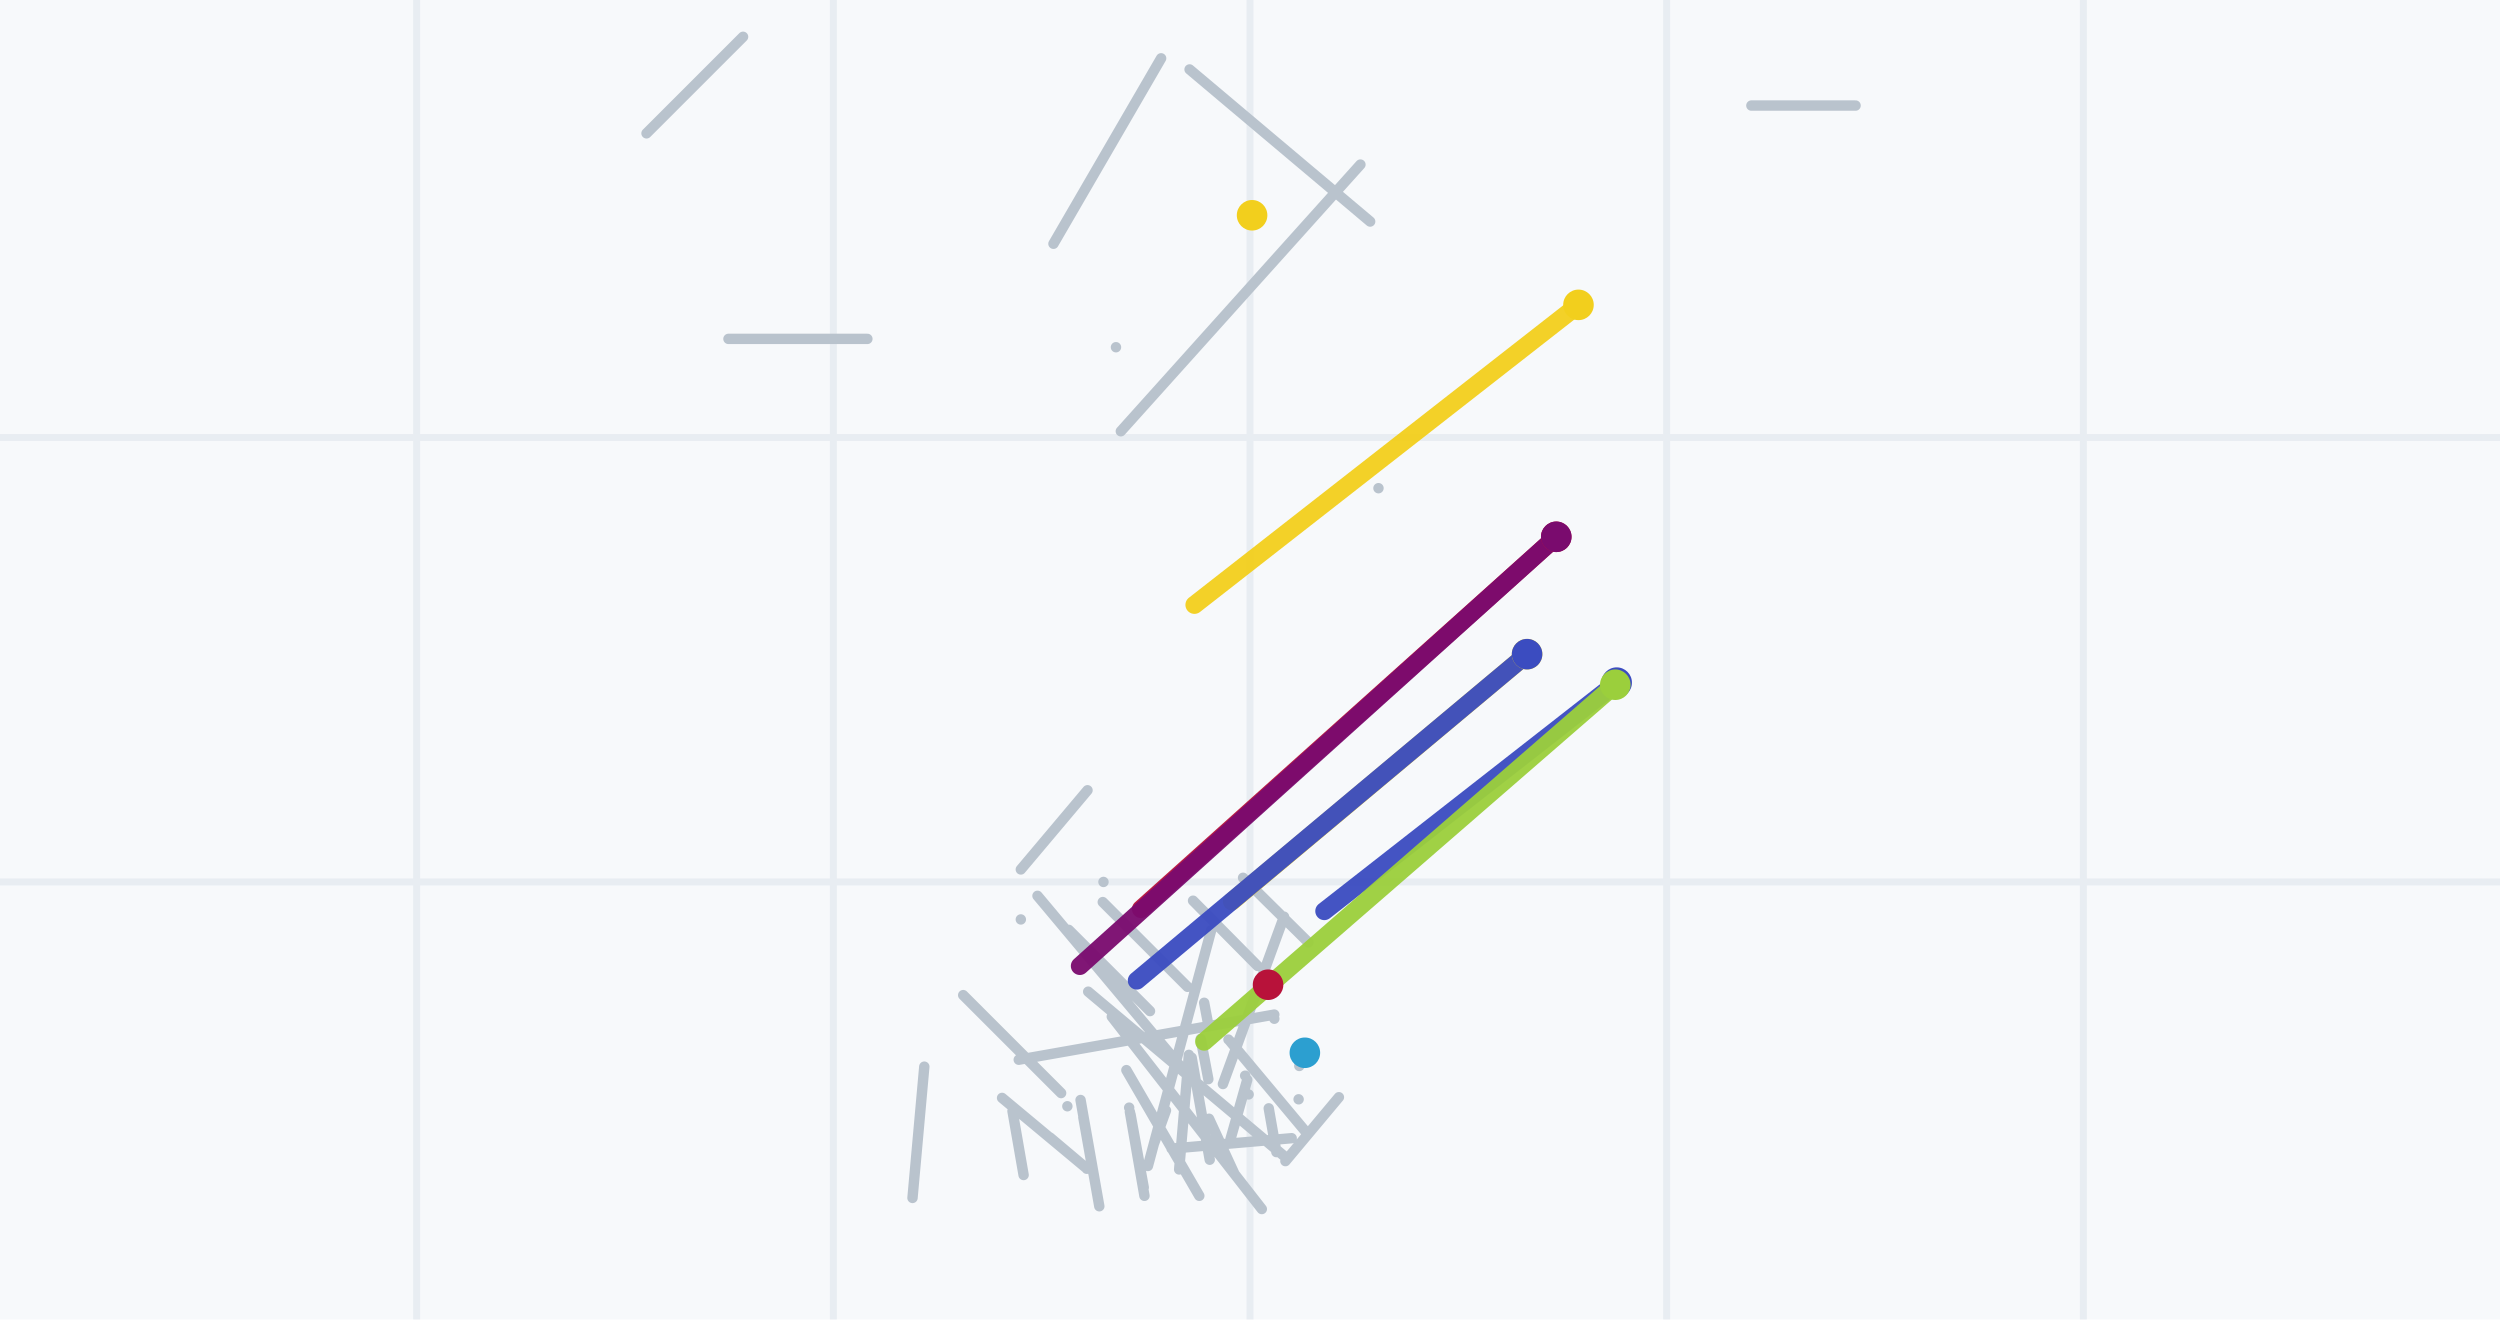
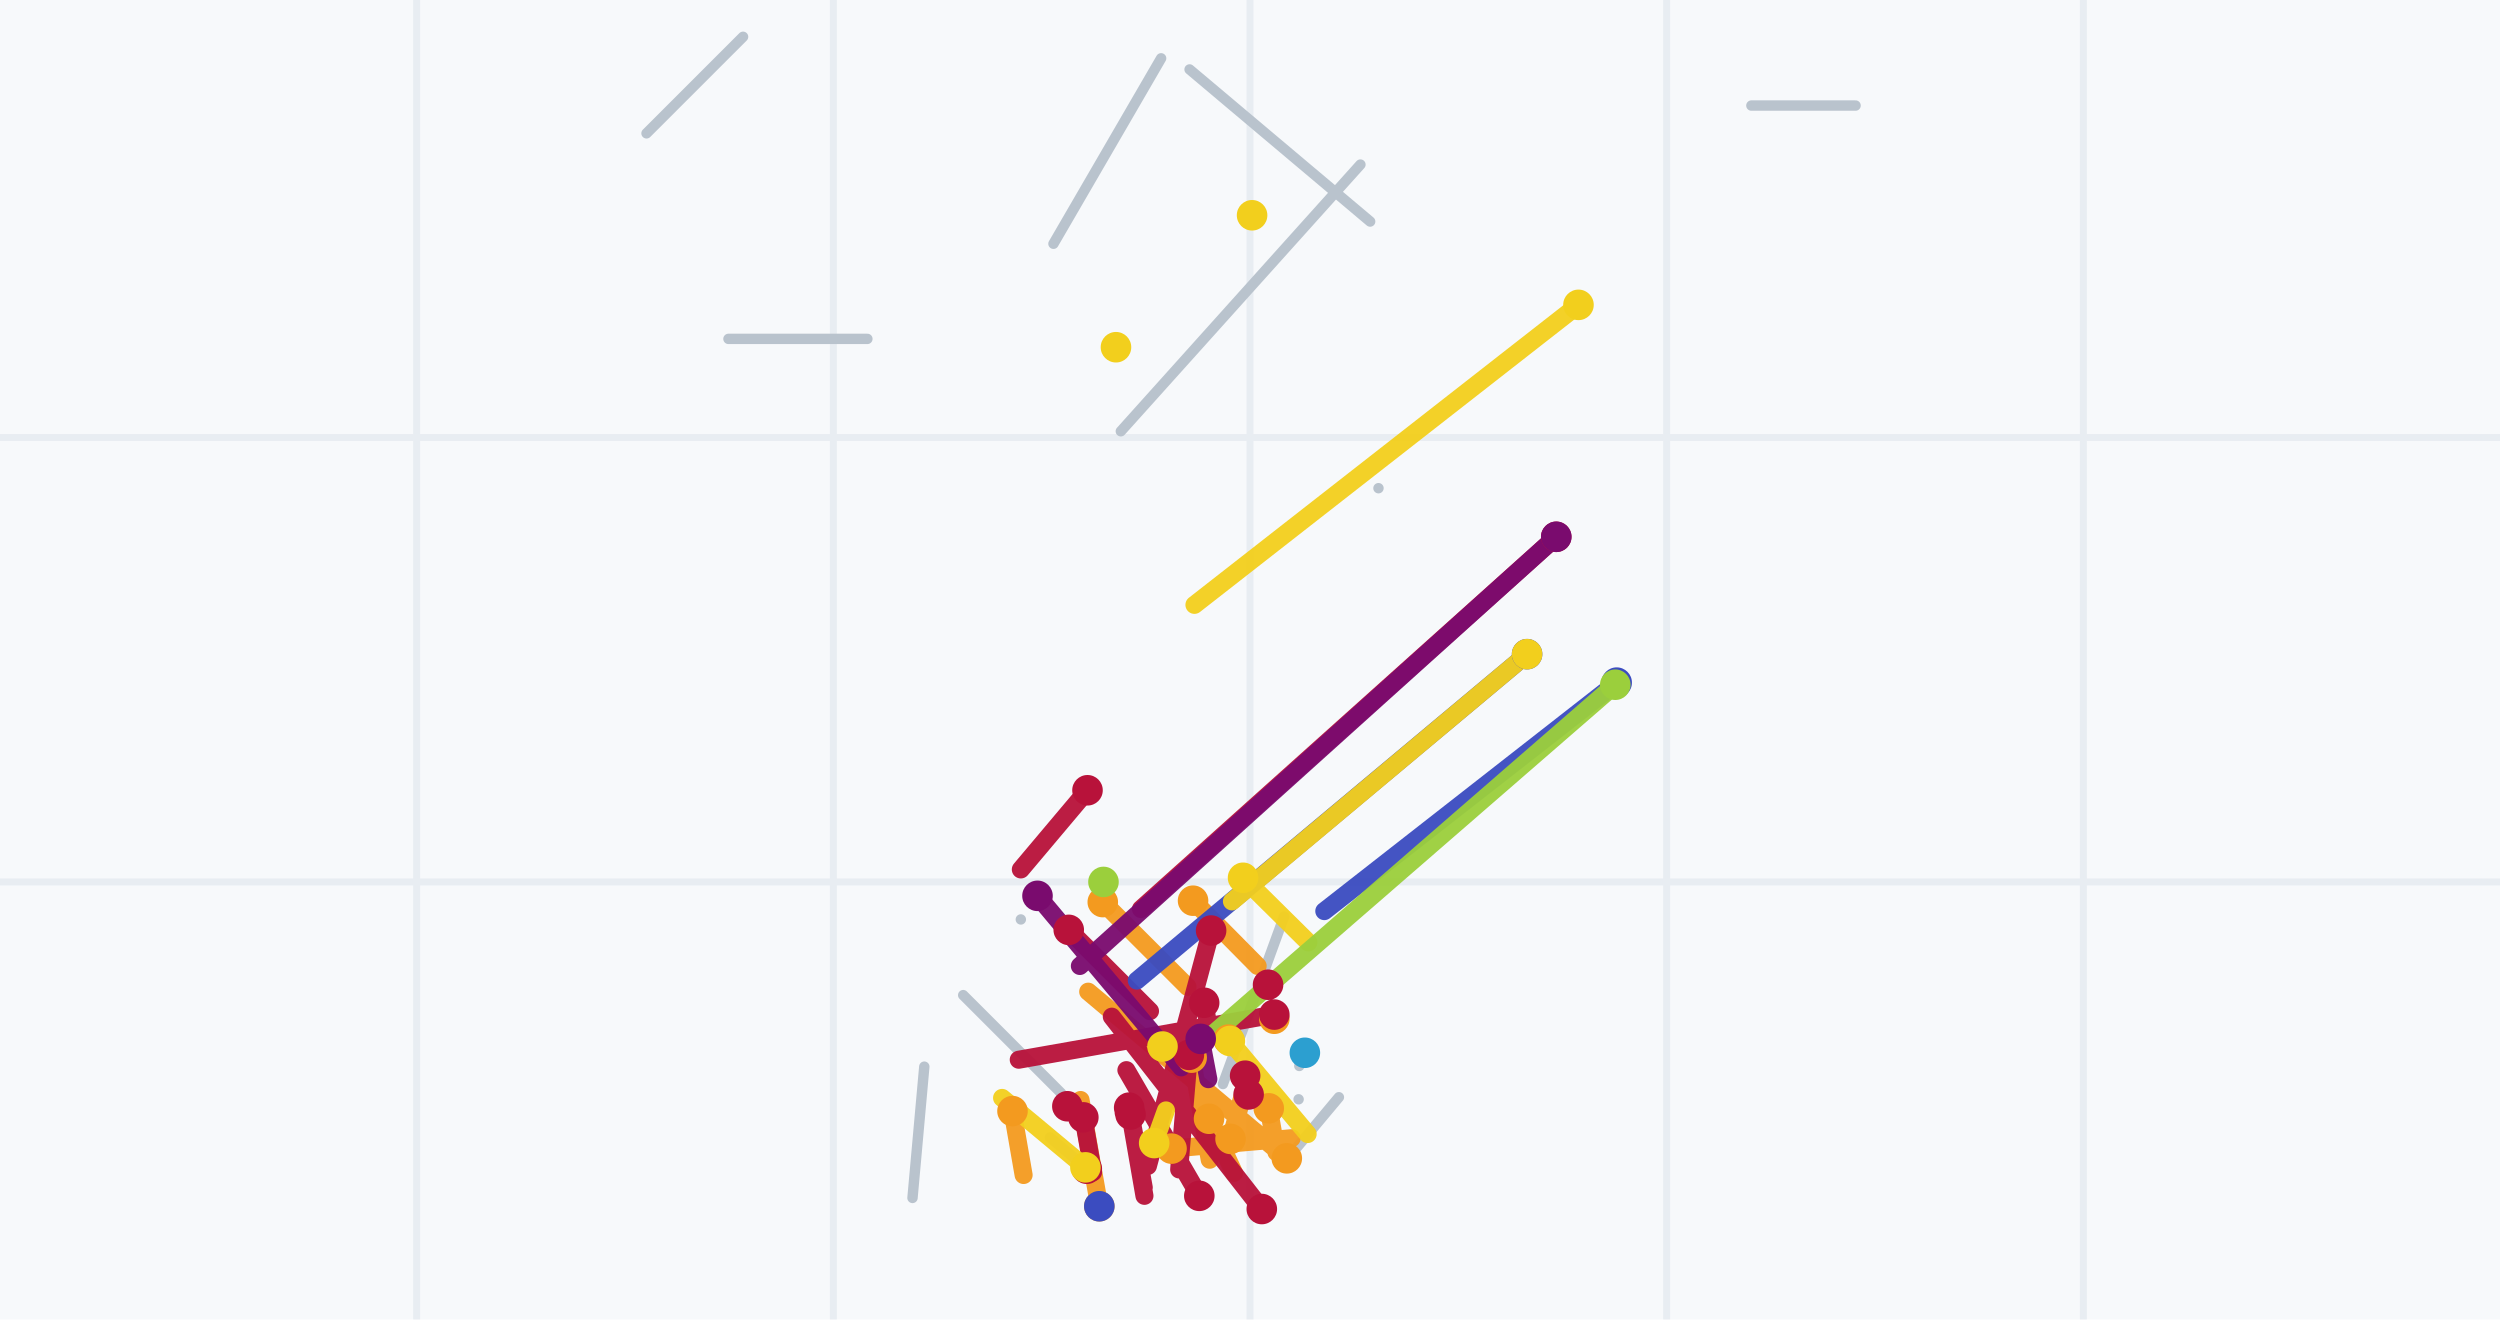
<svg xmlns="http://www.w3.org/2000/svg" viewBox="0 0 360 190" width="360" height="190" role="img" aria-label="drill plan">
  <rect width="360" height="190" fill="#f7f9fb" />
  <line x1="60" y1="0" x2="60" y2="190" stroke="#e8edf2" />
  <line x1="120" y1="0" x2="120" y2="190" stroke="#e8edf2" />
  <line x1="180" y1="0" x2="180" y2="190" stroke="#e8edf2" />
  <line x1="240" y1="0" x2="240" y2="190" stroke="#e8edf2" />
  <line x1="300" y1="0" x2="300" y2="190" stroke="#e8edf2" />
  <line x1="0" y1="63" x2="360" y2="63" stroke="#e8edf2" />
  <line x1="0" y1="127" x2="360" y2="127" stroke="#e8edf2" />
-   <path d="M145.8 160.0L147.4 169.2M156.0 160.9L156.0 160.9M156.0 160.9L157.4 168.8M158.3 173.7L155.6 158.4M158.3 173.7L158.3 173.7M162.6 159.5L162.6 159.5M162.7 160.1L164.8 172.2M162.8 160.5L164.7 171.0M176.9 149.7L176.9 149.7M177.1 149.9L188.3 163.3M182.7 159.6L183.8 165.9M172.7 172.2L162.2 154.1M174.1 161.1L177.7 168.9M172.9 149.6L174.0 155.4M171.2 151.9L169.8 168.4M171.6 152.3L174.2 167.0M173.4 144.4L174.0 147.6M160.7 50.0L160.7 50.0M197.3 31.9L171.3 10.0M198.5 70.3L198.5 70.3M252.2 15.2L267.2 15.2M124.9 48.8L104.9 48.8M93.1 19.2L107.0 5.3M185.3 166.8L156.7 142.8M185.1 167.2L192.8 158.0M149.4 129.0L170.1 153.7M174.4 134.0L165.3 167.9M181.7 174.1L160.1 146.4M183.5 146.1L146.7 152.6M167.4 150.7L167.4 150.7M168.7 165.4L186.0 163.9M166.2 164.6L167.9 159.9M177.2 164.0L179.6 155.5M158.9 127.0L158.9 127.0M158.8 129.9L171.0 142.1M171.8 129.7L181.1 139.1M179.0 126.4L188.4 135.7M179.8 157.6L179.8 157.6M179.3 154.9L179.3 154.9M156.5 168.3L156.5 168.3M156.3 168.1L144.3 158.1M156.3 168.1L151.2 163.8M133.1 153.6L131.4 172.5M153.7 159.3L153.7 159.3M147.0 132.4L147.0 132.4M138.7 143.3L152.8 157.4M183.5 146.7L183.5 146.7M153.9 133.9L165.6 145.6M184.9 132.0L176.1 156.1M156.6 113.8L147.0 125.2M187.9 151.6L187.9 151.6M187.1 153.5L187.1 153.5M187.0 158.3L187.0 158.3M195.9 23.7L161.4 62.1M167.2 8.4L151.7 35.1" stroke="#b9c3cd" stroke-width="1.5" fill="none" stroke-linecap="round" />
-   <path d="M180.3 31.0L180.3 31.0M219.9 94.2L177.4 129.8M227.3 43.9L172.0 87.1" stroke="#f2cf1d" stroke-width="2.6" fill="none" stroke-linecap="round" opacity=".95" />
+   <path d="M156.0 160.9L156.0 160.9M197.3 31.9L171.3 10.0M198.5 70.3L198.5 70.3M252.2 15.2L267.2 15.2M124.9 48.8L104.9 48.8M93.1 19.2L107.0 5.3M185.1 167.2L192.8 158.0M156.3 168.1L151.2 163.8M133.1 153.6L131.4 172.5M147.0 132.4L147.0 132.4M138.7 143.3L152.8 157.4M184.9 132.0L176.1 156.1M187.9 151.6L187.9 151.6M187.1 153.5L187.1 153.5M187.0 158.3L187.0 158.3M195.9 23.7L161.4 62.1M167.2 8.4L151.7 35.1" stroke="#b9c3cd" stroke-width="1.5" fill="none" stroke-linecap="round" />
+   <path d="M145.8 160.0L147.4 169.2M158.3 173.7L155.6 158.4M176.9 149.7L176.9 149.7M182.7 159.6L183.8 165.9M174.1 161.1L177.7 168.9M171.6 152.3L174.2 167.0M185.3 166.8L156.7 142.8M168.7 165.4L186.0 163.9M177.2 164.0L179.6 155.5M158.8 129.9L171.0 142.1M171.8 129.7L181.1 139.1M183.5 146.7L183.5 146.7" stroke="#f39a1f" stroke-width="2.6" fill="none" stroke-linecap="round" opacity=".95" />
+   <path d="M156.0 160.9L157.4 168.8M162.6 159.5L162.6 159.5M162.7 160.1L164.8 172.2M162.8 160.5L164.7 171.0M172.7 172.2L162.2 154.1M171.2 151.9L169.8 168.4M173.4 144.4L174.0 147.6M174.4 134.0L165.3 167.9M181.7 174.1L160.1 146.4M183.5 146.1L146.7 152.6M179.8 157.6L179.8 157.6M179.3 154.9L179.3 154.9M156.5 168.3L156.5 168.3M153.7 159.3L153.7 159.3M153.9 133.9L165.6 145.6M156.6 113.8L147.0 125.2M182.6 141.8L182.6 141.8M224.1 77.3L164.3 130.9" stroke="#b8123a" stroke-width="2.6" fill="none" stroke-linecap="round" opacity=".95" />
+   <path d="M158.3 173.7L158.3 173.7M219.9 94.2L163.7 141.2M232.8 98.3L190.7 131.2" stroke="#3b4cc0" stroke-width="2.6" fill="none" stroke-linecap="round" opacity=".95" />
+   <path d="M177.1 149.9L188.3 163.3M160.7 50.0L160.7 50.0M167.4 150.7L167.4 150.7M166.2 164.6L167.9 159.9M179.0 126.4L188.4 135.7M156.3 168.1L144.3 158.1M180.3 31.0L180.3 31.0M219.9 94.2L177.4 129.8M227.3 43.9L172.0 87.1" stroke="#f2cf1d" stroke-width="2.6" fill="none" stroke-linecap="round" opacity=".95" />
+   <path d="M172.9 149.6L174.0 155.4M149.4 129.0L170.1 153.7M224.1 77.3L155.5 139.1" stroke="#7a0b6e" stroke-width="2.6" fill="none" stroke-linecap="round" opacity=".95" />
+   <path d="M158.9 127.0L158.9 127.0M232.6 98.6L173.4 150.0" stroke="#9bcf3c" stroke-width="2.6" fill="none" stroke-linecap="round" opacity=".95" />
  <path d="M187.9 151.6L187.9 151.6" stroke="#2c9fd0" stroke-width="2.6" fill="none" stroke-linecap="round" opacity=".95" />
-   <path d="M182.6 141.8L182.6 141.8M224.1 77.3L164.3 130.9" stroke="#b8123a" stroke-width="2.6" fill="none" stroke-linecap="round" opacity=".95" />
-   <path d="M219.9 94.2L163.7 141.2M232.8 98.3L190.7 131.2" stroke="#3b4cc0" stroke-width="2.6" fill="none" stroke-linecap="round" opacity=".95" />
-   <path d="M224.1 77.3L155.5 139.1" stroke="#7a0b6e" stroke-width="2.6" fill="none" stroke-linecap="round" opacity=".95" />
-   <path d="M232.6 98.6L173.4 150.0" stroke="#9bcf3c" stroke-width="2.6" fill="none" stroke-linecap="round" opacity=".95" />
-   <path d="M178.1 31.0a2.2 2.2 0 1 0 4.4 0a2.2 2.2 0 1 0-4.4 0M217.7 94.2a2.2 2.2 0 1 0 4.4 0a2.2 2.2 0 1 0-4.4 0M225.1 43.9a2.2 2.2 0 1 0 4.4 0a2.2 2.2 0 1 0-4.4 0" fill="#f2cf1d" />
+   <path d="M143.6 160.0a2.2 2.2 0 1 0 4.4 0a2.2 2.2 0 1 0-4.4 0M156.1 173.7a2.2 2.2 0 1 0 4.4 0a2.2 2.2 0 1 0-4.4 0M174.7 149.7a2.2 2.2 0 1 0 4.4 0a2.2 2.2 0 1 0-4.4 0M180.5 159.6a2.2 2.2 0 1 0 4.4 0a2.2 2.2 0 1 0-4.4 0M171.9 161.1a2.2 2.2 0 1 0 4.4 0a2.2 2.2 0 1 0-4.4 0M169.4 152.3a2.2 2.2 0 1 0 4.4 0a2.2 2.2 0 1 0-4.4 0M183.1 166.8a2.2 2.2 0 1 0 4.4 0a2.2 2.2 0 1 0-4.4 0M166.5 165.4a2.2 2.2 0 1 0 4.4 0a2.2 2.2 0 1 0-4.4 0M175.0 164.0a2.2 2.2 0 1 0 4.4 0a2.2 2.2 0 1 0-4.4 0M156.6 129.9a2.2 2.2 0 1 0 4.4 0a2.2 2.2 0 1 0-4.4 0M169.6 129.7a2.2 2.2 0 1 0 4.4 0a2.2 2.2 0 1 0-4.4 0M181.3 146.7a2.2 2.2 0 1 0 4.4 0a2.2 2.2 0 1 0-4.4 0" fill="#f39a1f" />
+   <path d="M153.8 160.9a2.2 2.2 0 1 0 4.4 0a2.2 2.2 0 1 0-4.4 0M160.4 159.5a2.2 2.2 0 1 0 4.4 0a2.2 2.2 0 1 0-4.4 0M160.5 160.1a2.2 2.2 0 1 0 4.4 0a2.2 2.2 0 1 0-4.4 0M160.6 160.5a2.2 2.2 0 1 0 4.4 0a2.2 2.2 0 1 0-4.4 0M170.5 172.2a2.2 2.2 0 1 0 4.4 0a2.2 2.2 0 1 0-4.4 0M169.0 151.9a2.2 2.2 0 1 0 4.4 0a2.2 2.2 0 1 0-4.4 0M171.2 144.4a2.2 2.2 0 1 0 4.4 0a2.2 2.2 0 1 0-4.4 0M172.2 134.0a2.2 2.2 0 1 0 4.4 0a2.2 2.2 0 1 0-4.4 0M179.5 174.1a2.2 2.2 0 1 0 4.4 0a2.2 2.2 0 1 0-4.4 0M181.3 146.1a2.2 2.2 0 1 0 4.4 0a2.2 2.2 0 1 0-4.4 0M177.6 157.6a2.2 2.2 0 1 0 4.4 0a2.2 2.2 0 1 0-4.4 0M177.1 154.9a2.2 2.2 0 1 0 4.4 0a2.2 2.2 0 1 0-4.4 0M154.3 168.3a2.2 2.2 0 1 0 4.4 0a2.2 2.2 0 1 0-4.4 0M151.5 159.3a2.2 2.2 0 1 0 4.4 0a2.2 2.2 0 1 0-4.4 0M151.7 133.9a2.2 2.2 0 1 0 4.4 0a2.2 2.2 0 1 0-4.4 0M154.4 113.8a2.2 2.2 0 1 0 4.4 0a2.2 2.2 0 1 0-4.4 0M180.4 141.8a2.2 2.2 0 1 0 4.4 0a2.2 2.2 0 1 0-4.4 0M221.9 77.3a2.2 2.2 0 1 0 4.4 0a2.2 2.2 0 1 0-4.4 0" fill="#b8123a" />
+   <path d="M156.1 173.7a2.2 2.2 0 1 0 4.4 0a2.2 2.2 0 1 0-4.4 0M217.7 94.2a2.2 2.2 0 1 0 4.4 0a2.2 2.2 0 1 0-4.4 0M230.6 98.3a2.2 2.2 0 1 0 4.4 0a2.2 2.2 0 1 0-4.4 0" fill="#3b4cc0" />
+   <path d="M174.9 149.9a2.2 2.2 0 1 0 4.4 0a2.2 2.2 0 1 0-4.4 0M158.5 50.0a2.2 2.2 0 1 0 4.4 0a2.2 2.2 0 1 0-4.4 0M165.2 150.7a2.2 2.2 0 1 0 4.4 0a2.2 2.2 0 1 0-4.4 0M164.0 164.6a2.2 2.2 0 1 0 4.4 0a2.2 2.2 0 1 0-4.4 0M176.8 126.4a2.2 2.2 0 1 0 4.4 0a2.2 2.2 0 1 0-4.4 0M154.1 168.1a2.2 2.2 0 1 0 4.4 0a2.2 2.2 0 1 0-4.4 0M178.1 31.0a2.2 2.2 0 1 0 4.4 0a2.2 2.2 0 1 0-4.4 0M217.7 94.2a2.2 2.2 0 1 0 4.4 0a2.2 2.2 0 1 0-4.4 0M225.1 43.9a2.2 2.2 0 1 0 4.4 0a2.2 2.2 0 1 0-4.4 0" fill="#f2cf1d" />
+   <path d="M170.7 149.6a2.2 2.2 0 1 0 4.4 0a2.2 2.2 0 1 0-4.4 0M147.2 129.0a2.2 2.2 0 1 0 4.4 0a2.2 2.2 0 1 0-4.4 0M221.9 77.3a2.2 2.2 0 1 0 4.4 0a2.2 2.2 0 1 0-4.4 0" fill="#7a0b6e" />
+   <path d="M156.7 127.0a2.2 2.2 0 1 0 4.4 0a2.2 2.2 0 1 0-4.4 0M230.4 98.6a2.2 2.2 0 1 0 4.4 0a2.2 2.2 0 1 0-4.4 0" fill="#9bcf3c" />
  <path d="M185.7 151.6a2.2 2.2 0 1 0 4.4 0a2.2 2.2 0 1 0-4.4 0" fill="#2c9fd0" />
-   <path d="M180.4 141.8a2.2 2.2 0 1 0 4.4 0a2.2 2.2 0 1 0-4.4 0M221.9 77.3a2.2 2.2 0 1 0 4.4 0a2.2 2.2 0 1 0-4.4 0" fill="#b8123a" />
-   <path d="M217.7 94.2a2.2 2.2 0 1 0 4.4 0a2.2 2.2 0 1 0-4.4 0M230.6 98.3a2.2 2.2 0 1 0 4.4 0a2.2 2.2 0 1 0-4.4 0" fill="#3b4cc0" />
-   <path d="M221.9 77.3a2.2 2.2 0 1 0 4.4 0a2.2 2.2 0 1 0-4.4 0" fill="#7a0b6e" />
-   <path d="M230.4 98.6a2.2 2.2 0 1 0 4.4 0a2.2 2.2 0 1 0-4.4 0" fill="#9bcf3c" />
</svg>
